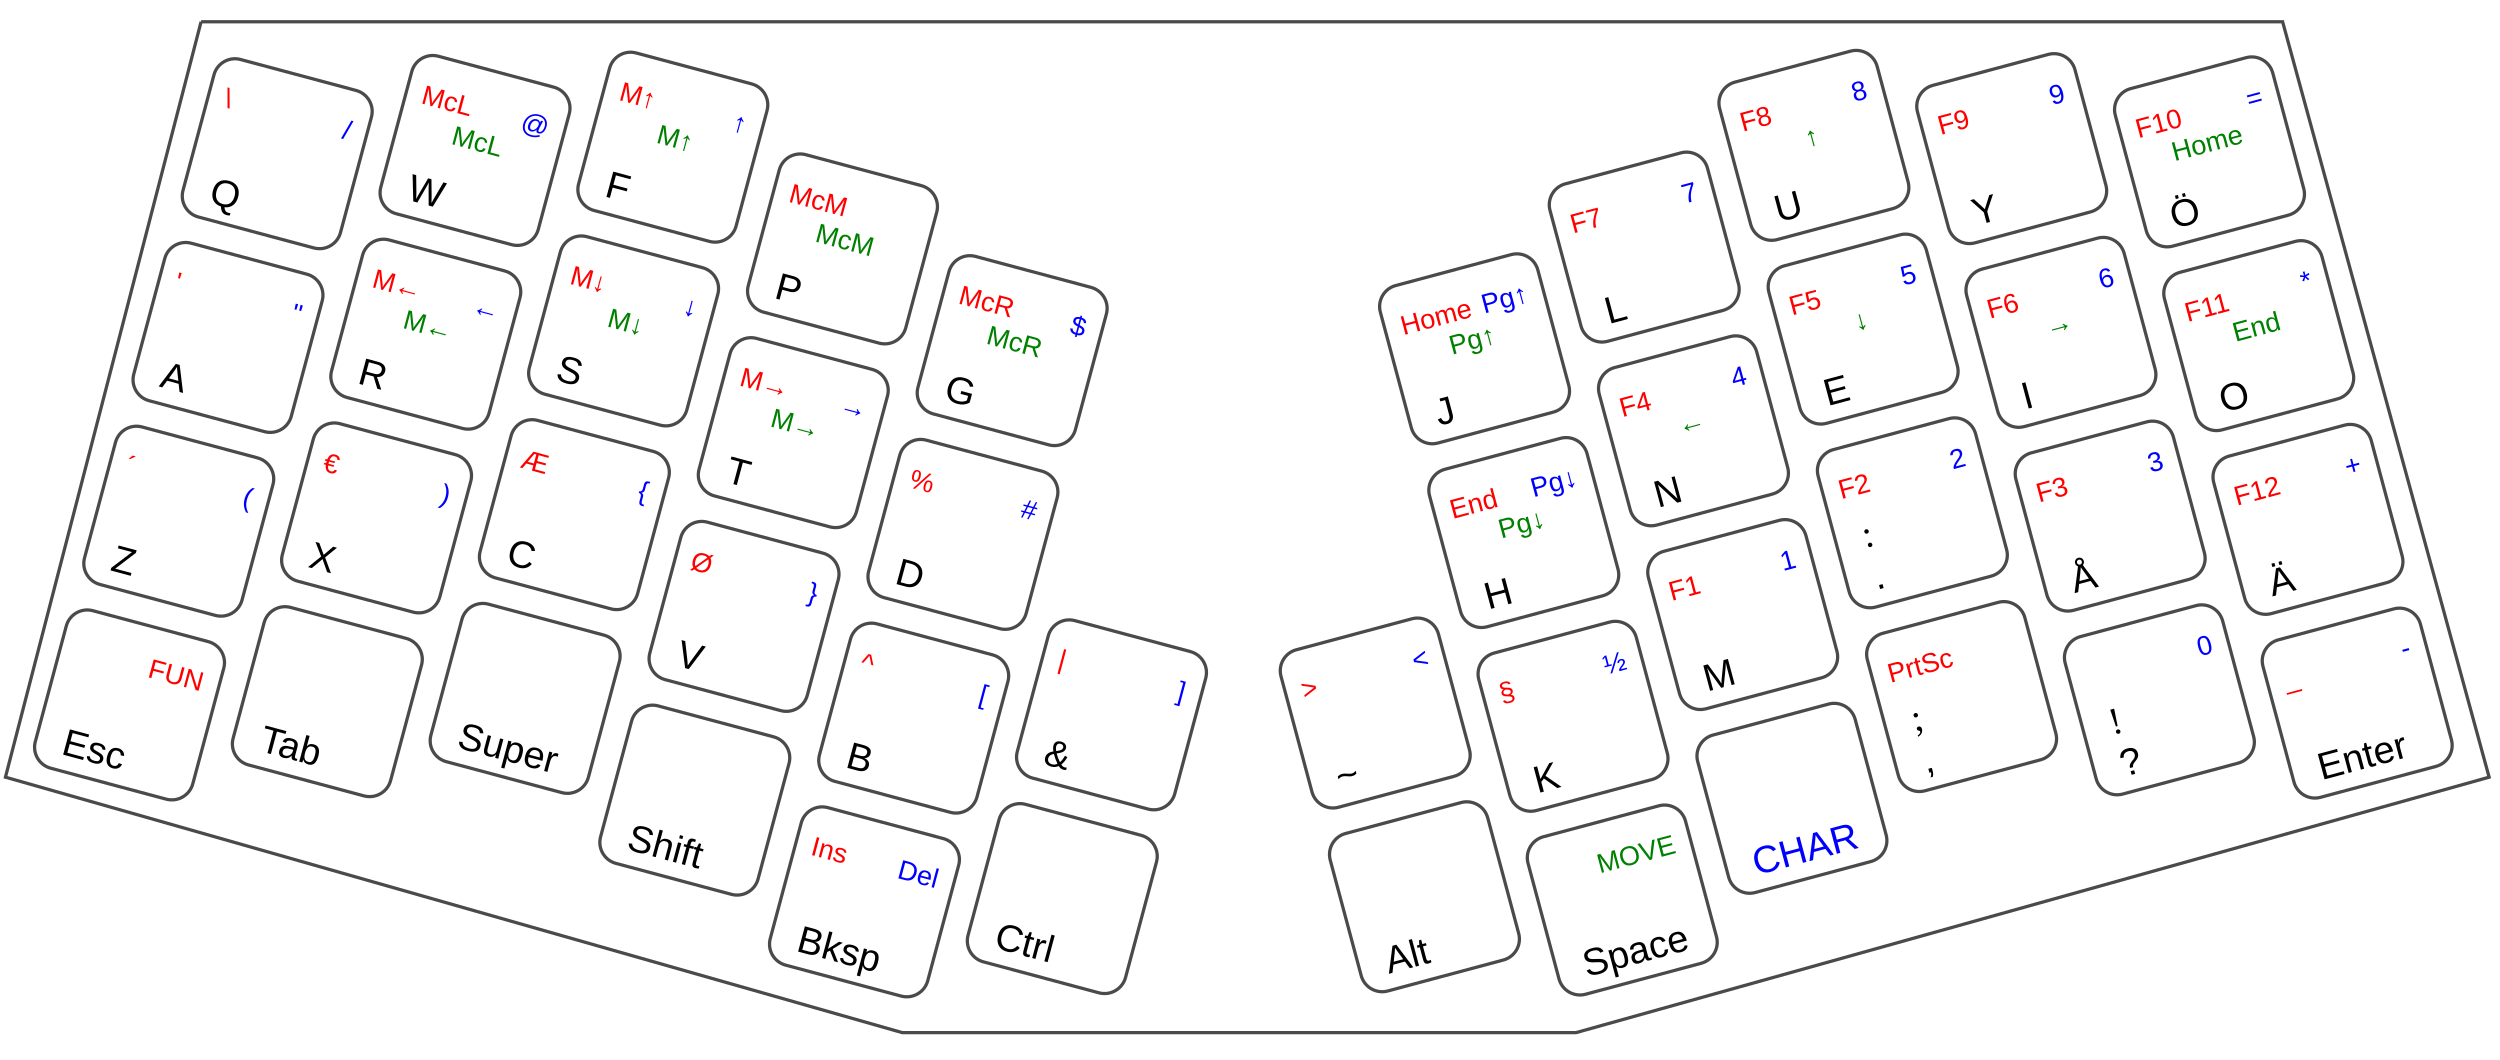
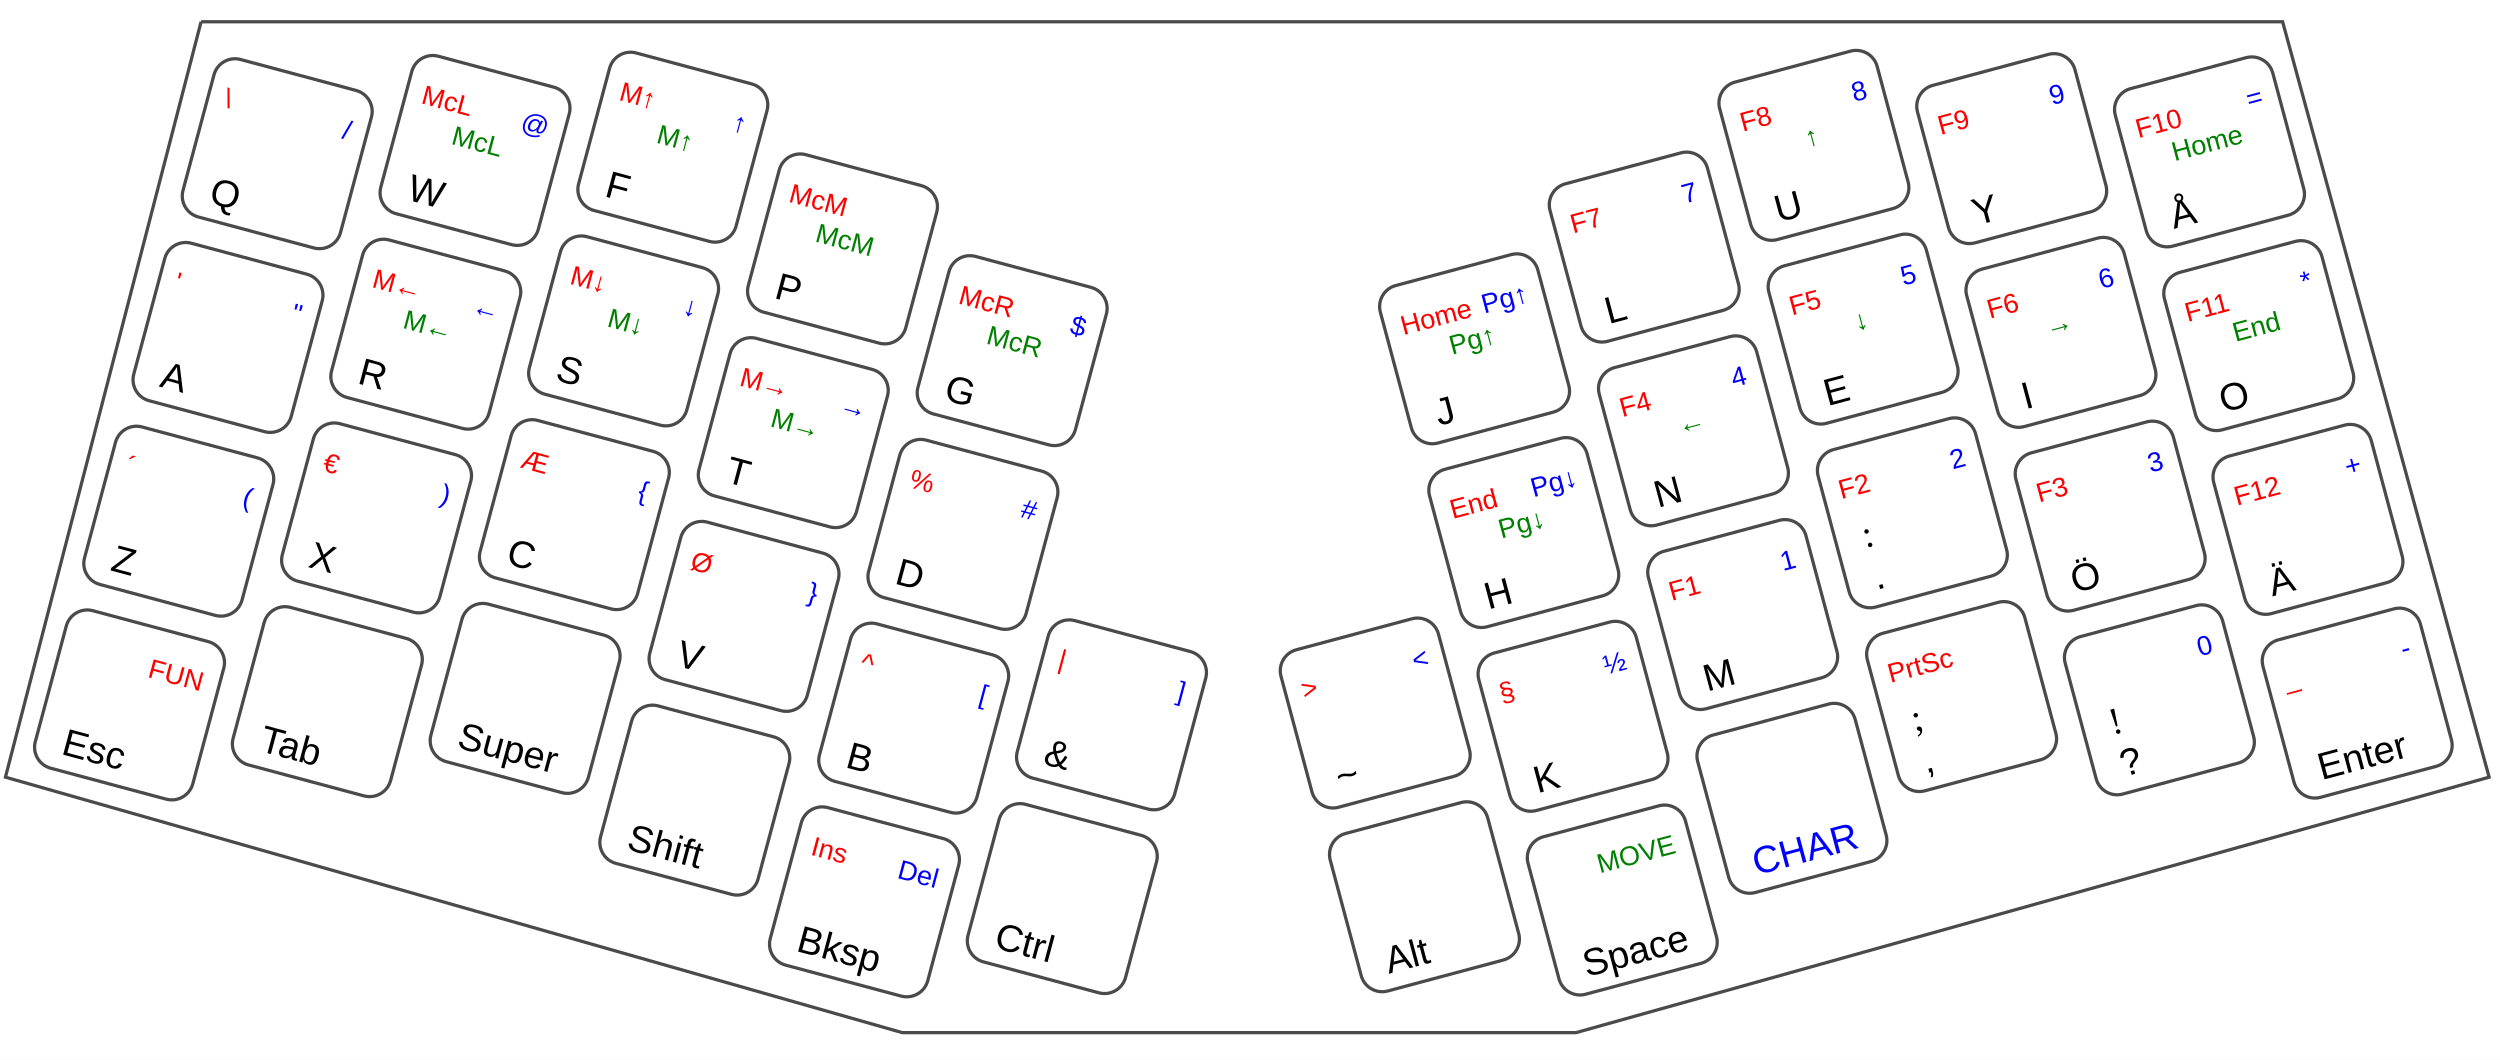
<svg xmlns="http://www.w3.org/2000/svg" width="2300" height="975">
  <rect width="100%" height="100%" fill="white" />
  <polyline points="185,20 2100,20 2290,715 1450,950 830,950 5,715 185,20" style="fill:none;stroke:black;stroke-width:3;stroke-opacity:0.71" />
  <g id="left" transform="rotate(15, 500, 0)">
    <rect x="225" y="125" rx="20" ry="20" width="150" height="150" style="fill:white;fill-opacity:0;stroke:black;stroke-width:3;stroke-opacity:0.71" />
    <text x="250" y="260" font-family="Arial" font-size="35" text-anchor="start" fill="black">Q</text>
    <text x="360" y="171" font-family="Arial" font-size="25" text-anchor="end" fill="blue">/</text>
    <text x="240" y="171" font-family="Arial" font-size="25" text-anchor="start" fill="red">\</text>
    <rect x="225" y="300" rx="20" ry="20" width="150" height="150" style="fill:white;fill-opacity:0;stroke:black;stroke-width:3;stroke-opacity:0.71" />
    <text x="250" y="435" font-family="Arial" font-size="35" text-anchor="start" fill="black">A</text>
    <text x="360" y="346" font-family="Arial" font-size="25" text-anchor="end" fill="blue">"</text>
    <text x="240" y="346" font-family="Arial" font-size="25" text-anchor="start" fill="red">'</text>
    <rect x="225" y="475" rx="20" ry="20" width="150" height="150" style="fill:white;fill-opacity:0;stroke:black;stroke-width:3;stroke-opacity:0.71" />
    <text x="250" y="610" font-family="Arial" font-size="35" text-anchor="start" fill="black">Z</text>
    <text x="360" y="521" font-family="Arial" font-size="25" text-anchor="end" fill="blue">(</text>
    <text x="240" y="521" font-family="Arial" font-size="25" text-anchor="start" fill="red">´</text>
    <rect x="225" y="650" rx="20" ry="20" width="150" height="150" style="fill:white;fill-opacity:0;stroke:black;stroke-width:3;stroke-opacity:0.71" />
    <text x="250" y="785" font-family="Arial" font-size="35" text-anchor="start" fill="black">Esc</text>
    <text x="360" y="696" font-family="Arial" font-size="25" text-anchor="end" fill="red">FUN</text>
    <rect x="400" y="75" rx="20" ry="20" width="150" height="150" style="fill:white;fill-opacity:0;stroke:black;stroke-width:3;stroke-opacity:0.71" />
    <text x="425" y="210" font-family="Arial" font-size="35" text-anchor="start" fill="black">W</text>
    <text x="535" y="121" font-family="Arial" font-size="25" text-anchor="end" fill="blue">@</text>
    <text x="415" y="121" font-family="Arial" font-size="25" text-anchor="start" fill="red">McL</text>
    <text x="475" y="150" font-family="Arial" font-size="25" text-anchor="middle" fill="green">McL</text>
    <rect x="400" y="250" rx="20" ry="20" width="150" height="150" style="fill:white;fill-opacity:0;stroke:black;stroke-width:3;stroke-opacity:0.71" />
    <text x="425" y="385" font-family="Arial" font-size="35" text-anchor="start" fill="black">R</text>
    <text x="535" y="296" font-family="Arial" font-size="25" text-anchor="end" fill="blue">←</text>
    <text x="415" y="296" font-family="Arial" font-size="25" text-anchor="start" fill="red">M←</text>
    <text x="475" y="325" font-family="Arial" font-size="25" text-anchor="middle" fill="green">M←</text>
    <rect x="400" y="425" rx="20" ry="20" width="150" height="150" style="fill:white;fill-opacity:0;stroke:black;stroke-width:3;stroke-opacity:0.71" />
    <text x="425" y="560" font-family="Arial" font-size="35" text-anchor="start" fill="black">X</text>
    <text x="535" y="471" font-family="Arial" font-size="25" text-anchor="end" fill="blue">)</text>
    <text x="415" y="471" font-family="Arial" font-size="25" text-anchor="start" fill="red">€</text>
    <rect x="400" y="600" rx="20" ry="20" width="150" height="150" style="fill:white;fill-opacity:0;stroke:black;stroke-width:3;stroke-opacity:0.71" />
    <text x="425" y="735" font-family="Arial" font-size="35" text-anchor="start" fill="black">Tab</text>
    <rect x="575" y="25" rx="20" ry="20" width="150" height="150" style="fill:white;fill-opacity:0;stroke:black;stroke-width:3;stroke-opacity:0.71" />
    <text x="600" y="160" font-family="Arial" font-size="35" text-anchor="start" fill="black">F</text>
    <text x="710" y="71" font-family="Arial" font-size="25" text-anchor="end" fill="blue">↑</text>
    <text x="590" y="71" font-family="Arial" font-size="25" text-anchor="start" fill="red">M↑</text>
    <text x="650" y="100" font-family="Arial" font-size="25" text-anchor="middle" fill="green">M↑</text>
    <rect x="575" y="200" rx="20" ry="20" width="150" height="150" style="fill:white;fill-opacity:0;stroke:black;stroke-width:3;stroke-opacity:0.71" />
    <text x="600" y="335" font-family="Arial" font-size="35" text-anchor="start" fill="black">S</text>
    <text x="710" y="246" font-family="Arial" font-size="25" text-anchor="end" fill="blue">↓</text>
    <text x="590" y="246" font-family="Arial" font-size="25" text-anchor="start" fill="red">M↓</text>
    <text x="650" y="275" font-family="Arial" font-size="25" text-anchor="middle" fill="green">M↓</text>
    <rect x="575" y="375" rx="20" ry="20" width="150" height="150" style="fill:white;fill-opacity:0;stroke:black;stroke-width:3;stroke-opacity:0.71" />
    <text x="600" y="510" font-family="Arial" font-size="35" text-anchor="start" fill="black">C</text>
    <text x="710" y="421" font-family="Arial" font-size="25" text-anchor="end" fill="blue">{</text>
    <text x="590" y="421" font-family="Arial" font-size="25" text-anchor="start" fill="red">Æ</text>
    <rect x="575" y="550" rx="20" ry="20" width="150" height="150" style="fill:white;fill-opacity:0;stroke:black;stroke-width:3;stroke-opacity:0.71" />
    <text x="600" y="685" font-family="Arial" font-size="35" text-anchor="start" fill="black">Super</text>
    <rect x="750" y="75" rx="20" ry="20" width="150" height="150" style="fill:white;fill-opacity:0;stroke:black;stroke-width:3;stroke-opacity:0.71" />
    <text x="775" y="210" font-family="Arial" font-size="35" text-anchor="start" fill="black">P</text>
    <text x="765" y="121" font-family="Arial" font-size="25" text-anchor="start" fill="red">McM</text>
    <text x="825" y="150" font-family="Arial" font-size="25" text-anchor="middle" fill="green">McM</text>
    <rect x="750" y="250" rx="20" ry="20" width="150" height="150" style="fill:white;fill-opacity:0;stroke:black;stroke-width:3;stroke-opacity:0.71" />
    <text x="775" y="385" font-family="Arial" font-size="35" text-anchor="start" fill="black">T</text>
    <text x="885" y="296" font-family="Arial" font-size="25" text-anchor="end" fill="blue">→</text>
    <text x="765" y="296" font-family="Arial" font-size="25" text-anchor="start" fill="red">M→</text>
    <text x="825" y="325" font-family="Arial" font-size="25" text-anchor="middle" fill="green">M→</text>
    <rect x="750" y="425" rx="20" ry="20" width="150" height="150" style="fill:white;fill-opacity:0;stroke:black;stroke-width:3;stroke-opacity:0.71" />
    <text x="775" y="560" font-family="Arial" font-size="35" text-anchor="start" fill="black">V</text>
    <text x="885" y="471" font-family="Arial" font-size="25" text-anchor="end" fill="blue">}</text>
    <text x="765" y="471" font-family="Arial" font-size="25" text-anchor="start" fill="red">Ø</text>
    <rect x="750" y="600" rx="20" ry="20" width="150" height="150" style="fill:white;fill-opacity:0;stroke:black;stroke-width:3;stroke-opacity:0.71" />
    <text x="775" y="735" font-family="Arial" font-size="35" text-anchor="start" fill="black">Shift</text>
    <rect x="925" y="125" rx="20" ry="20" width="150" height="150" style="fill:white;fill-opacity:0;stroke:black;stroke-width:3;stroke-opacity:0.71" />
    <text x="950" y="260" font-family="Arial" font-size="35" text-anchor="start" fill="black">G</text>
    <text x="1060" y="171" font-family="Arial" font-size="25" text-anchor="end" fill="blue">$</text>
    <text x="940" y="171" font-family="Arial" font-size="25" text-anchor="start" fill="red">McR</text>
    <text x="1000" y="200" font-family="Arial" font-size="25" text-anchor="middle" fill="green">McR</text>
    <rect x="925" y="300" rx="20" ry="20" width="150" height="150" style="fill:white;fill-opacity:0;stroke:black;stroke-width:3;stroke-opacity:0.71" />
    <text x="950" y="435" font-family="Arial" font-size="35" text-anchor="start" fill="black">D</text>
    <text x="1060" y="346" font-family="Arial" font-size="25" text-anchor="end" fill="blue">#</text>
    <text x="940" y="346" font-family="Arial" font-size="25" text-anchor="start" fill="red">%</text>
    <rect x="925" y="475" rx="20" ry="20" width="150" height="150" style="fill:white;fill-opacity:0;stroke:black;stroke-width:3;stroke-opacity:0.71" />
    <text x="950" y="610" font-family="Arial" font-size="35" text-anchor="start" fill="black">B</text>
    <text x="1060" y="521" font-family="Arial" font-size="25" text-anchor="end" fill="blue">[</text>
    <text x="940" y="521" font-family="Arial" font-size="25" text-anchor="start" fill="red">^</text>
    <rect x="925" y="650" rx="20" ry="20" width="150" height="150" style="fill:white;fill-opacity:0;stroke:black;stroke-width:3;stroke-opacity:0.71" />
    <text x="950" y="785" font-family="Arial" font-size="35" text-anchor="start" fill="black">Bksp</text>
    <text x="1060" y="696" font-family="Arial" font-size="25" text-anchor="end" fill="blue">Del</text>
    <text x="940" y="696" font-family="Arial" font-size="25" text-anchor="start" fill="red">Ins</text>
    <rect x="1100" y="425" rx="20" ry="20" width="150" height="150" style="fill:white;fill-opacity:0;stroke:black;stroke-width:3;stroke-opacity:0.71" />
    <text x="1125" y="560" font-family="Arial" font-size="35" text-anchor="start" fill="black">&amp;</text>
    <text x="1235" y="471" font-family="Arial" font-size="25" text-anchor="end" fill="blue">]</text>
    <text x="1115" y="471" font-family="Arial" font-size="25" text-anchor="start" fill="red">|</text>
    <rect x="1100" y="600" rx="20" ry="20" width="150" height="150" style="fill:white;fill-opacity:0;stroke:black;stroke-width:3;stroke-opacity:0.71" />
    <text x="1125" y="735" font-family="Arial" font-size="35" text-anchor="start" fill="black">Ctrl</text>
  </g>
  <g id="right" transform="rotate(-15, 1900, 900)">
    <rect x="1275" y="425" rx="20" ry="20" width="150" height="150" style="fill:white;fill-opacity:0;stroke:black;stroke-width:3;stroke-opacity:0.71" />
    <text x="1300" y="560" font-family="Arial" font-size="35" text-anchor="start" fill="black">~</text>
    <text x="1410" y="471" font-family="Arial" font-size="25" text-anchor="end" fill="blue">&lt;</text>
    <text x="1290" y="471" font-family="Arial" font-size="25" text-anchor="start" fill="red">&gt;</text>
    <rect x="1275" y="600" rx="20" ry="20" width="150" height="150" style="fill:white;fill-opacity:0;stroke:black;stroke-width:3;stroke-opacity:0.71" />
    <text x="1300" y="735" font-family="Arial" font-size="35" text-anchor="start" fill="black">Alt</text>
    <rect x="1450" y="125" rx="20" ry="20" width="150" height="150" style="fill:white;fill-opacity:0;stroke:black;stroke-width:3;stroke-opacity:0.71" />
    <text x="1475" y="260" font-family="Arial" font-size="35" text-anchor="start" fill="black">J</text>
    <text x="1585" y="171" font-family="Arial" font-size="25" text-anchor="end" fill="blue">Pg↑</text>
    <text x="1465" y="171" font-family="Arial" font-size="25" text-anchor="start" fill="red">Home</text>
    <text x="1525" y="200" font-family="Arial" font-size="25" text-anchor="middle" fill="green">Pg↑</text>
    <rect x="1450" y="300" rx="20" ry="20" width="150" height="150" style="fill:white;fill-opacity:0;stroke:black;stroke-width:3;stroke-opacity:0.71" />
    <text x="1475" y="435" font-family="Arial" font-size="35" text-anchor="start" fill="black">H</text>
    <text x="1585" y="346" font-family="Arial" font-size="25" text-anchor="end" fill="blue">Pg↓</text>
    <text x="1465" y="346" font-family="Arial" font-size="25" text-anchor="start" fill="red">End</text>
    <text x="1525" y="375" font-family="Arial" font-size="25" text-anchor="middle" fill="green">Pg↓</text>
    <rect x="1450" y="475" rx="20" ry="20" width="150" height="150" style="fill:white;fill-opacity:0;stroke:black;stroke-width:3;stroke-opacity:0.71" />
    <text x="1475" y="610" font-family="Arial" font-size="35" text-anchor="start" fill="black">K</text>
    <text x="1585" y="521" font-family="Arial" font-size="25" text-anchor="end" fill="blue">½</text>
    <text x="1465" y="521" font-family="Arial" font-size="25" text-anchor="start" fill="red">§</text>
    <rect x="1450" y="650" rx="20" ry="20" width="150" height="150" style="fill:white;fill-opacity:0;stroke:black;stroke-width:3;stroke-opacity:0.71" />
    <text x="1475" y="785" font-family="Arial" font-size="35" text-anchor="start" fill="black">Space</text>
    <text x="1585" y="696" font-family="Arial" font-size="25" text-anchor="end" fill="green">MOVE</text>
    <rect x="1625" y="75" rx="20" ry="20" width="150" height="150" style="fill:white;fill-opacity:0;stroke:black;stroke-width:3;stroke-opacity:0.71" />
    <text x="1650" y="210" font-family="Arial" font-size="35" text-anchor="start" fill="black">L</text>
    <text x="1760" y="121" font-family="Arial" font-size="25" text-anchor="end" fill="blue">7</text>
    <text x="1640" y="121" font-family="Arial" font-size="25" text-anchor="start" fill="red">F7</text>
    <rect x="1625" y="250" rx="20" ry="20" width="150" height="150" style="fill:white;fill-opacity:0;stroke:black;stroke-width:3;stroke-opacity:0.71" />
    <text x="1650" y="385" font-family="Arial" font-size="35" text-anchor="start" fill="black">N</text>
    <text x="1760" y="296" font-family="Arial" font-size="25" text-anchor="end" fill="blue">4</text>
    <text x="1640" y="296" font-family="Arial" font-size="25" text-anchor="start" fill="red">F4</text>
    <text x="1700" y="325" font-family="Arial" font-size="25" text-anchor="middle" fill="green">←</text>
    <rect x="1625" y="425" rx="20" ry="20" width="150" height="150" style="fill:white;fill-opacity:0;stroke:black;stroke-width:3;stroke-opacity:0.71" />
    <text x="1650" y="560" font-family="Arial" font-size="35" text-anchor="start" fill="black">M</text>
    <text x="1760" y="471" font-family="Arial" font-size="25" text-anchor="end" fill="blue">1</text>
    <text x="1640" y="471" font-family="Arial" font-size="25" text-anchor="start" fill="red">F1</text>
    <rect x="1625" y="600" rx="20" ry="20" width="150" height="150" style="fill:white;fill-opacity:0;stroke:black;stroke-width:3;stroke-opacity:0.71" />
    <text x="1650" y="735" font-family="Arial" font-size="35" text-anchor="start" fill="blue">CHAR</text>
    <rect x="1800" y="25" rx="20" ry="20" width="150" height="150" style="fill:white;fill-opacity:0;stroke:black;stroke-width:3;stroke-opacity:0.71" />
    <text x="1825" y="160" font-family="Arial" font-size="35" text-anchor="start" fill="black">U</text>
    <text x="1935" y="71" font-family="Arial" font-size="25" text-anchor="end" fill="blue">8</text>
    <text x="1815" y="71" font-family="Arial" font-size="25" text-anchor="start" fill="red">F8</text>
    <text x="1875" y="100" font-family="Arial" font-size="25" text-anchor="middle" fill="green">↑</text>
    <rect x="1800" y="200" rx="20" ry="20" width="150" height="150" style="fill:white;fill-opacity:0;stroke:black;stroke-width:3;stroke-opacity:0.71" />
    <text x="1825" y="335" font-family="Arial" font-size="35" text-anchor="start" fill="black">E</text>
    <text x="1935" y="246" font-family="Arial" font-size="25" text-anchor="end" fill="blue">5</text>
    <text x="1815" y="246" font-family="Arial" font-size="25" text-anchor="start" fill="red">F5</text>
    <text x="1875" y="275" font-family="Arial" font-size="25" text-anchor="middle" fill="green">↓</text>
    <rect x="1800" y="375" rx="20" ry="20" width="150" height="150" style="fill:white;fill-opacity:0;stroke:black;stroke-width:3;stroke-opacity:0.71" />
    <text x="1825" y="470" font-size="35" text-anchor="start" fill="black">:</text>
    <text x="1825" y="510" font-family="Arial" font-size="35" text-anchor="start" fill="black">.</text>
    <text x="1935" y="421" font-family="Arial" font-size="25" text-anchor="end" fill="blue">2</text>
    <text x="1815" y="421" font-family="Arial" font-size="25" text-anchor="start" fill="red">F2</text>
    <rect x="1800" y="550" rx="20" ry="20" width="150" height="150" style="fill:white;fill-opacity:0;stroke:black;stroke-width:3;stroke-opacity:0.71" />
    <text x="1825" y="645" font-size="35" text-anchor="start" fill="black">;</text>
    <text x="1825" y="685" font-family="Arial" font-size="35" text-anchor="start" fill="black">,</text>
    <text x="1815" y="596" font-family="Arial" font-size="25" text-anchor="start" fill="red">PrtSc</text>
    <rect x="1975" y="75" rx="20" ry="20" width="150" height="150" style="fill:white;fill-opacity:0;stroke:black;stroke-width:3;stroke-opacity:0.71" />
    <text x="2000" y="210" font-family="Arial" font-size="35" text-anchor="start" fill="black">Y</text>
    <text x="2110" y="121" font-family="Arial" font-size="25" text-anchor="end" fill="blue">9</text>
    <text x="1990" y="121" font-family="Arial" font-size="25" text-anchor="start" fill="red">F9</text>
    <rect x="1975" y="250" rx="20" ry="20" width="150" height="150" style="fill:white;fill-opacity:0;stroke:black;stroke-width:3;stroke-opacity:0.71" />
    <text x="2000" y="385" font-family="Arial" font-size="35" text-anchor="start" fill="black">I</text>
    <text x="2110" y="296" font-family="Arial" font-size="25" text-anchor="end" fill="blue">6</text>
    <text x="1990" y="296" font-family="Arial" font-size="25" text-anchor="start" fill="red">F6</text>
    <text x="2050" y="325" font-family="Arial" font-size="25" text-anchor="middle" fill="green">→</text>
    <rect x="1975" y="425" rx="20" ry="20" width="150" height="150" style="fill:white;fill-opacity:0;stroke:black;stroke-width:3;stroke-opacity:0.71" />
-     <text x="2000" y="560" font-family="Arial" font-size="35" text-anchor="start" fill="black">Å</text>
+     <text x="2000" y="560" font-family="Arial" font-size="35" text-anchor="start" fill="black">Ö</text>
    <text x="2110" y="471" font-family="Arial" font-size="25" text-anchor="end" fill="blue">3</text>
    <text x="1990" y="471" font-family="Arial" font-size="25" text-anchor="start" fill="red">F3</text>
    <rect x="1975" y="600" rx="20" ry="20" width="150" height="150" style="fill:white;fill-opacity:0;stroke:black;stroke-width:3;stroke-opacity:0.71" />
    <text x="2000" y="695" font-size="35" text-anchor="start" fill="black">!</text>
    <text x="2000" y="735" font-family="Arial" font-size="35" text-anchor="start" fill="black">?</text>
    <text x="2110" y="646" font-family="Arial" font-size="25" text-anchor="end" fill="blue">0</text>
    <rect x="2150" y="125" rx="20" ry="20" width="150" height="150" style="fill:white;fill-opacity:0;stroke:black;stroke-width:3;stroke-opacity:0.71" />
-     <text x="2175" y="260" font-family="Arial" font-size="35" text-anchor="start" fill="black">Ö</text>
+     <text x="2175" y="260" font-family="Arial" font-size="35" text-anchor="start" fill="black">Å</text>
    <text x="2285" y="171" font-family="Arial" font-size="25" text-anchor="end" fill="blue">=</text>
    <text x="2165" y="171" font-family="Arial" font-size="25" text-anchor="start" fill="red">F10</text>
    <text x="2225" y="200" font-family="Arial" font-size="25" text-anchor="middle" fill="green">Home</text>
    <rect x="2150" y="300" rx="20" ry="20" width="150" height="150" style="fill:white;fill-opacity:0;stroke:black;stroke-width:3;stroke-opacity:0.71" />
    <text x="2175" y="435" font-family="Arial" font-size="35" text-anchor="start" fill="black">O</text>
    <text x="2285" y="346" font-family="Arial" font-size="25" text-anchor="end" fill="blue">*</text>
    <text x="2165" y="346" font-family="Arial" font-size="25" text-anchor="start" fill="red">F11</text>
    <text x="2225" y="375" font-family="Arial" font-size="25" text-anchor="middle" fill="green">End</text>
    <rect x="2150" y="475" rx="20" ry="20" width="150" height="150" style="fill:white;fill-opacity:0;stroke:black;stroke-width:3;stroke-opacity:0.71" />
    <text x="2175" y="610" font-family="Arial" font-size="35" text-anchor="start" fill="black">Ä</text>
    <text x="2285" y="521" font-family="Arial" font-size="25" text-anchor="end" fill="blue">+</text>
    <text x="2165" y="521" font-family="Arial" font-size="25" text-anchor="start" fill="red">F12</text>
    <rect x="2150" y="650" rx="20" ry="20" width="150" height="150" style="fill:white;fill-opacity:0;stroke:black;stroke-width:3;stroke-opacity:0.71" />
    <text x="2175" y="785" font-family="Arial" font-size="35" text-anchor="start" fill="black">Enter</text>
    <text x="2285" y="696" font-family="Arial" font-size="25" text-anchor="end" fill="blue">-</text>
    <text x="2165" y="696" font-family="Arial" font-size="25" text-anchor="start" fill="red">_</text>
  </g>
</svg>
